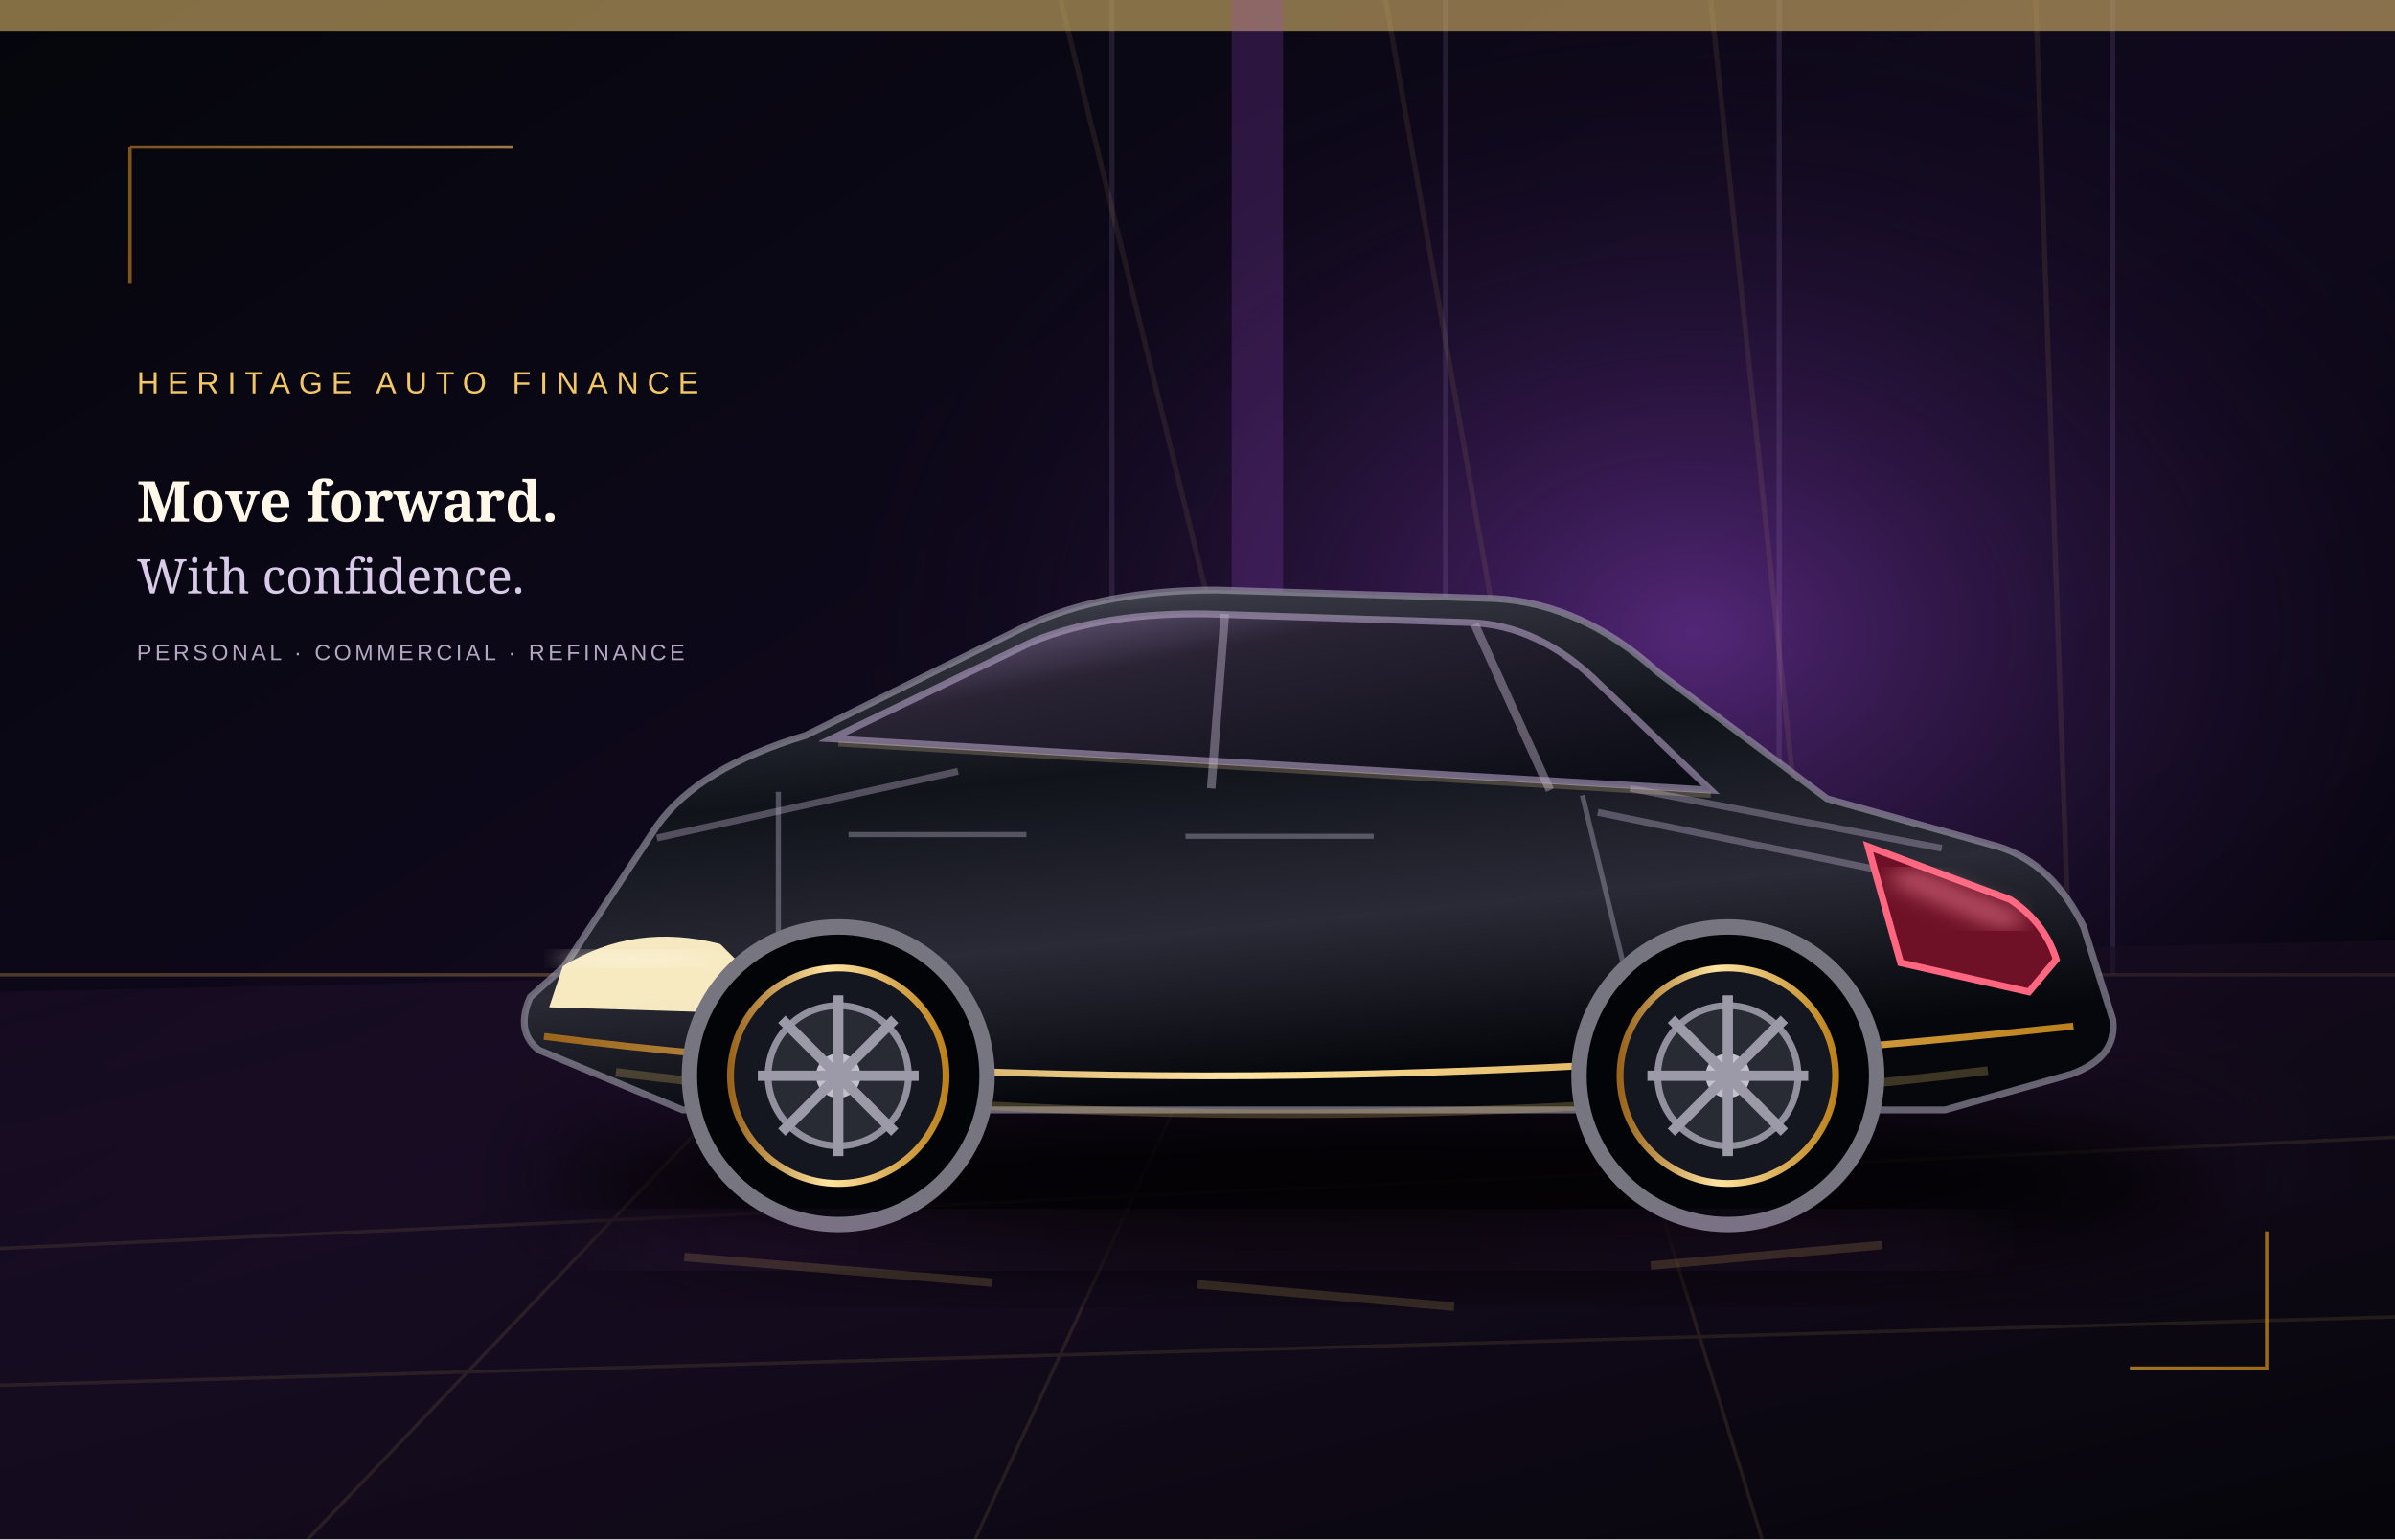
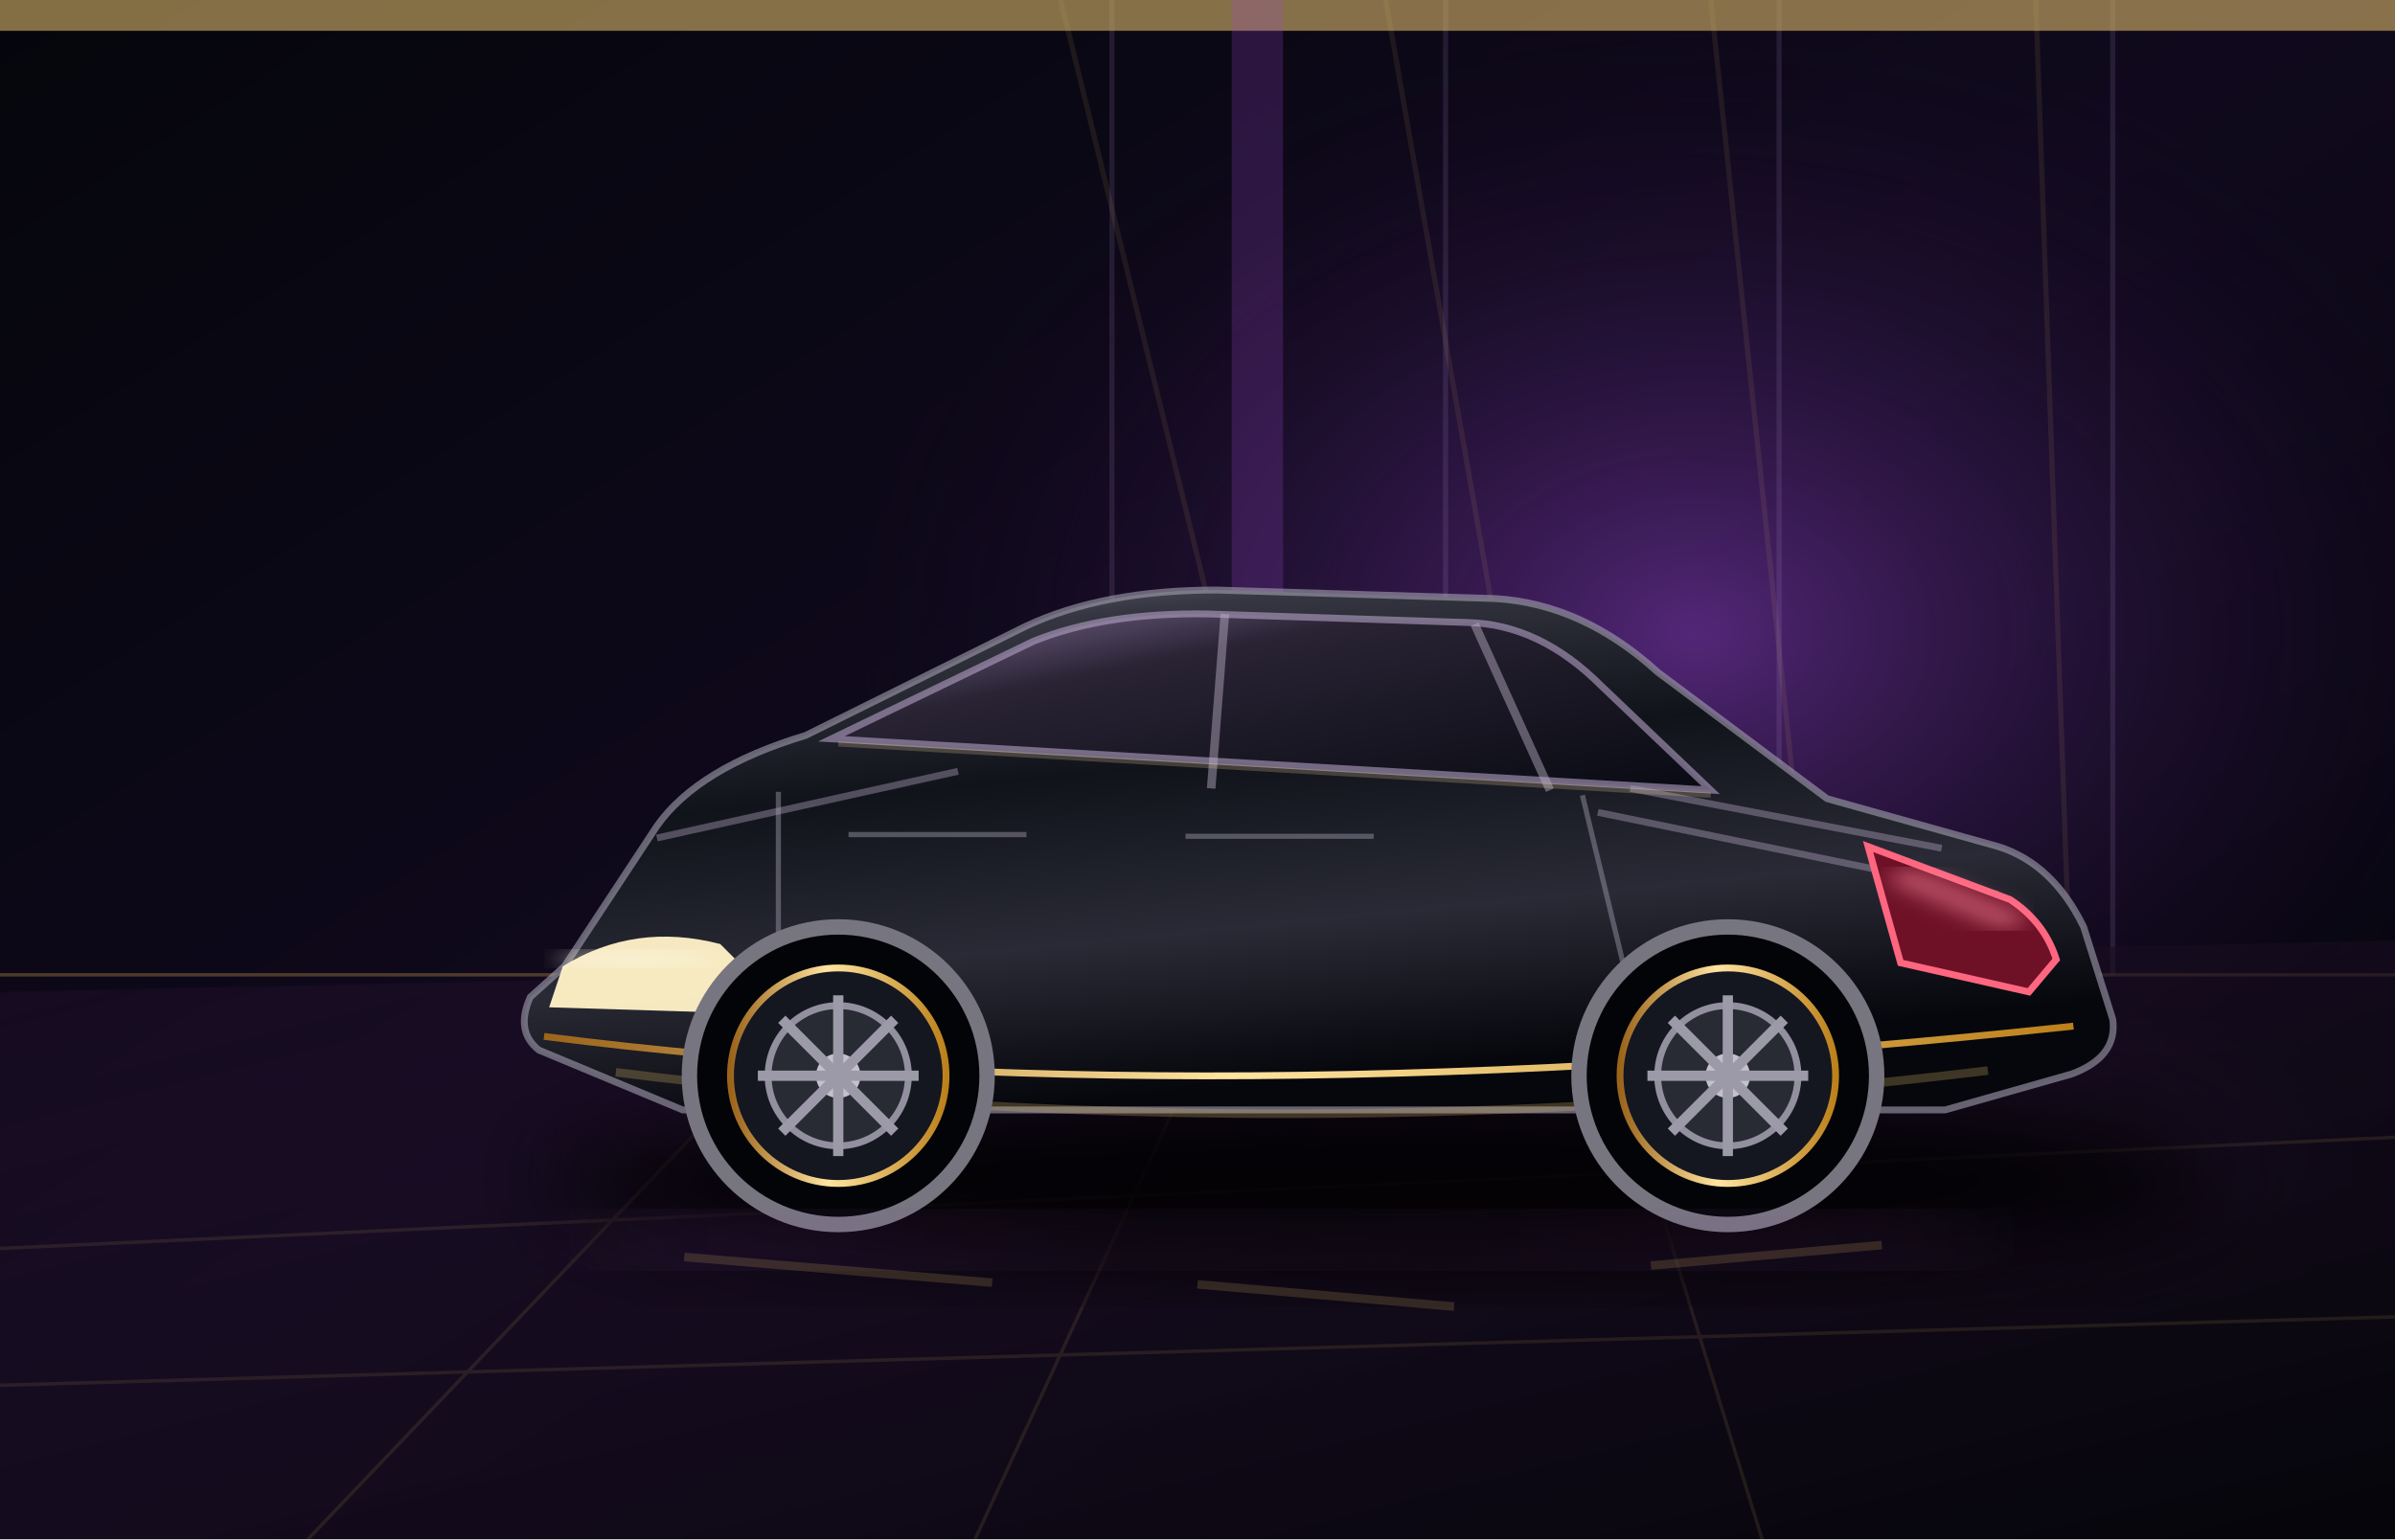
<svg xmlns="http://www.w3.org/2000/svg" viewBox="0 0 1400 900" role="img" aria-labelledby="title desc">
  <defs>
    <linearGradient id="bg" x2="1" y2="1">
      <stop stop-color="#05060c" />
      <stop offset=".48" stop-color="#10091d" />
      <stop offset="1" stop-color="#03040a" />
    </linearGradient>
    <radialGradient id="violet">
      <stop stop-color="#7134a0" stop-opacity=".7" />
      <stop offset="1" stop-color="#15091f" stop-opacity="0" />
    </radialGradient>
    <linearGradient id="glass" x1="0" y1="0" x2="1" y2="1">
      <stop stop-color="#85729b" />
      <stop offset=".32" stop-color="#292334" />
      <stop offset="1" stop-color="#080a12" />
    </linearGradient>
    <linearGradient id="paint" x1="0" y1="0" x2=".3" y2="1">
      <stop stop-color="#777783" />
      <stop offset=".14" stop-color="#353641" />
      <stop offset=".42" stop-color="#11131b" />
      <stop offset=".72" stop-color="#292a35" />
      <stop offset="1" stop-color="#06070c" />
    </linearGradient>
    <linearGradient id="gold" x1="0" y1="0" x2="1" y2="0">
      <stop stop-color="#9b641b" />
      <stop offset=".45" stop-color="#ffe4a0" />
      <stop offset="1" stop-color="#bc811b" />
    </linearGradient>
    <linearGradient id="floor" y2="1">
      <stop stop-color="#291333" stop-opacity=".3" />
      <stop offset="1" stop-color="#05050a" />
    </linearGradient>
    <filter id="soft">
      <feGaussianBlur stdDeviation="28" />
    </filter>
    <filter id="glow">
      <feGaussianBlur stdDeviation="7" />
    </filter>
  </defs>
  <rect width="1400" height="900" fill="url(#bg)" />
  <ellipse cx="990" cy="370" rx="490" ry="370" fill="url(#violet)" />
  <path d="M650 0V570M845 0V570M1040 0V570M1235 0V570" stroke="#c4a2e0" stroke-opacity=".13" stroke-width="3" />
  <path d="M620 0L760 570M810 0L910 570M1000 0L1060 570M1190 0L1210 570" stroke="#f1c66e" stroke-opacity=".09" stroke-width="3" />
  <path d="M0 570H1400" stroke="#d3a454" stroke-opacity=".32" stroke-width="2" />
  <path d="M0 0H1400V18H0Z" fill="#d9b66a" opacity=".6" />
  <path d="M720 0H750V570H720Z" fill="#a04bd0" opacity=".22" />
  <ellipse cx="840" cy="680" rx="490" ry="70" fill="#a243cf" opacity=".24" filter="url(#soft)" />
  <path d="M0 580L1400 550V900H0Z" fill="url(#floor)" />
  <path d="M0 730L1400 665M0 810L1400 770M180 900L490 575M570 900L720 575M1030 900L930 575" stroke="#c7a15b" stroke-opacity=".13" stroke-width="2" />
  <ellipse cx="810" cy="690" rx="490" ry="62" fill="#010205" opacity=".9" filter="url(#soft)" />
  <path d="M330 565L384 483Q408 449 471 430L600 366Q645 345 711 345L874 350Q925 353 969 393L1068 467L1168 495Q1200 505 1218 542L1235 596Q1238 618 1211 628L1137 649L399 649L315 614Q301 603 310 583Z" fill="url(#paint)" stroke="#a3a0b1" stroke-opacity=".6" stroke-width="4" />
  <path d="M953 461L1135 496M934 475L1168 523M384 490L560 451" stroke="#c5b8d4" stroke-opacity=".36" stroke-width="4" />
  <path d="M486 432L604 375Q646 358 706 359L858 364Q900 365 936 401L1000 462Z" fill="url(#glass)" stroke="#b8a6ca" stroke-opacity=".58" stroke-width="4" />
  <path d="M716 359L708 461M862 365L906 462" stroke="#bdb2c9" stroke-opacity=".45" stroke-width="5" />
  <path d="M490 435L1000 465" stroke="#f5dca0" stroke-opacity=".22" stroke-width="3" />
  <path d="M329 565Q371 539 421 552L440 571L419 592L321 589Z" fill="#fff1c7" opacity=".96" />
  <path d="M327 565L413 556" stroke="#fff8e5" stroke-width="8" filter="url(#glow)" />
  <path d="M1092 495L1175 526Q1195 539 1202 561L1186 580L1111 563Z" fill="#6e1127" stroke="#ff6680" stroke-width="4" />
  <path d="M1107 510L1181 541" stroke="#ff8ba0" stroke-width="7" filter="url(#glow)" />
  <path d="M455 463L455 625M925 465L963 622M496 488H600M693 489H803" stroke="#aaa4b8" stroke-opacity=".42" stroke-width="3" />
  <path d="M473 506L1055 506" stroke="url(#gold)" stroke-width="3" opacity=".85" />
  <path d="M318 606Q700 655 1212 600" fill="none" stroke="url(#gold)" stroke-width="4" />
  <path d="M360 627Q750 676 1162 626" fill="none" stroke="#e9c46d" stroke-opacity=".25" stroke-width="5" />
  <g>
    <circle cx="490" cy="629" r="87" fill="#030407" stroke="#777580" stroke-width="9" />
    <circle cx="490" cy="629" r="63" fill="#151720" stroke="url(#gold)" stroke-width="4" />
    <circle cx="490" cy="629" r="41" fill="#282a34" stroke="#92909e" stroke-width="4" />
    <circle cx="490" cy="629" r="13" fill="#c4c0cc" />
    <g stroke="#9c9aa8" stroke-width="6">
      <path d="M490 582V676M443 629H537M457 596L523 662M523 596L457 662" />
    </g>
  </g>
  <g>
    <circle cx="1010" cy="629" r="87" fill="#030407" stroke="#777580" stroke-width="9" />
    <circle cx="1010" cy="629" r="63" fill="#151720" stroke="url(#gold)" stroke-width="4" />
    <circle cx="1010" cy="629" r="41" fill="#282a34" stroke="#92909e" stroke-width="4" />
    <circle cx="1010" cy="629" r="13" fill="#c4c0cc" />
    <g stroke="#9c9aa8" stroke-width="6">
      <path d="M1010 582V676M963 629H1057M977 596L1043 662M1043 596L977 662" />
    </g>
  </g>
  <path d="M355 714Q750 768 1155 710" fill="none" stroke="#9e4ac4" stroke-opacity=".4" stroke-width="20" filter="url(#soft)" />
  <path d="M400 735L580 750M700 751L850 764M965 740L1100 728" stroke="#e1bb69" stroke-opacity=".18" stroke-width="5" />
-   <path d="M76 86H300M76 86V166M1325 720V800H1245" fill="none" stroke="url(#gold)" stroke-width="2" opacity=".8" />
-   <text x="80" y="230" fill="#f3c766" font-family="Arial,sans-serif" font-size="18" letter-spacing="5">HERITAGE AUTO FINANCE</text>
-   <path d="M80 250H300" stroke="url(#gold)" stroke-width="2" />
-   <text x="80" y="305" fill="#fff8e9" font-family="Georgia,serif" font-size="33" font-weight="700">Move forward.</text>
-   <text x="80" y="347" fill="#d9cbe8" font-family="Georgia,serif" font-size="28">With confidence.</text>
-   <text x="80" y="386" fill="#b4a7c2" font-family="Arial,sans-serif" font-size="13" letter-spacing="2">PERSONAL · COMMERCIAL · REFINANCE</text>
</svg>
